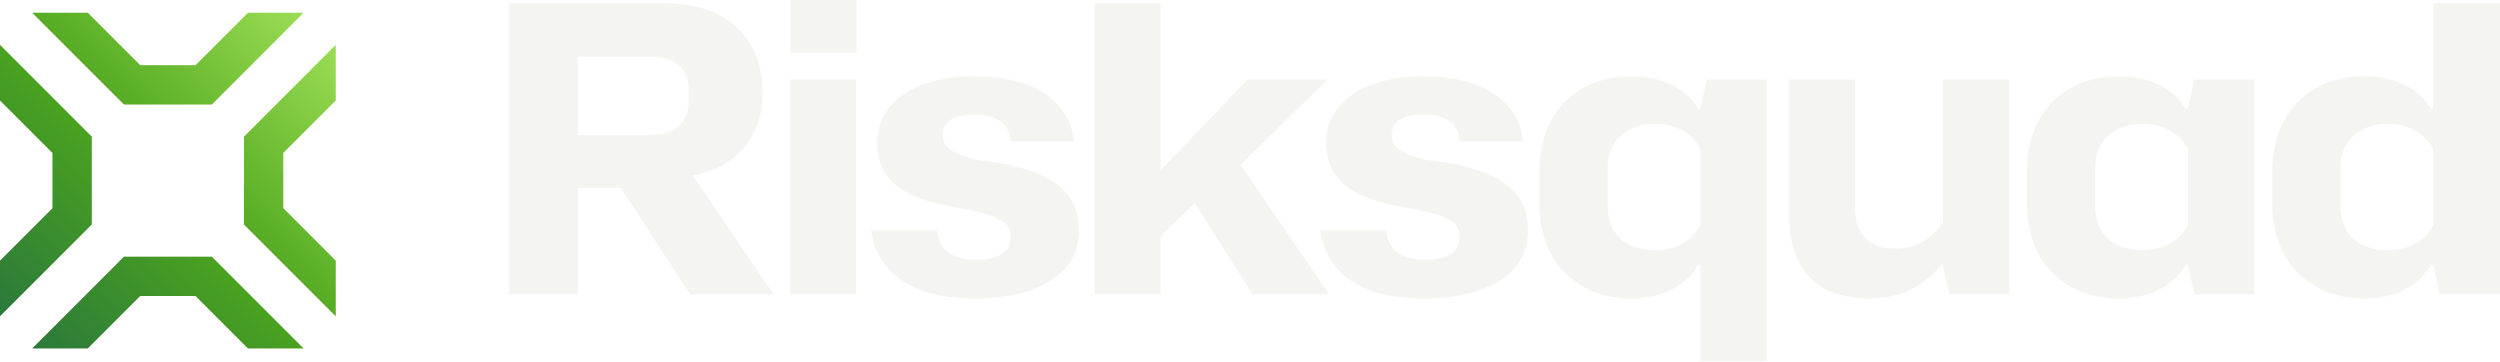
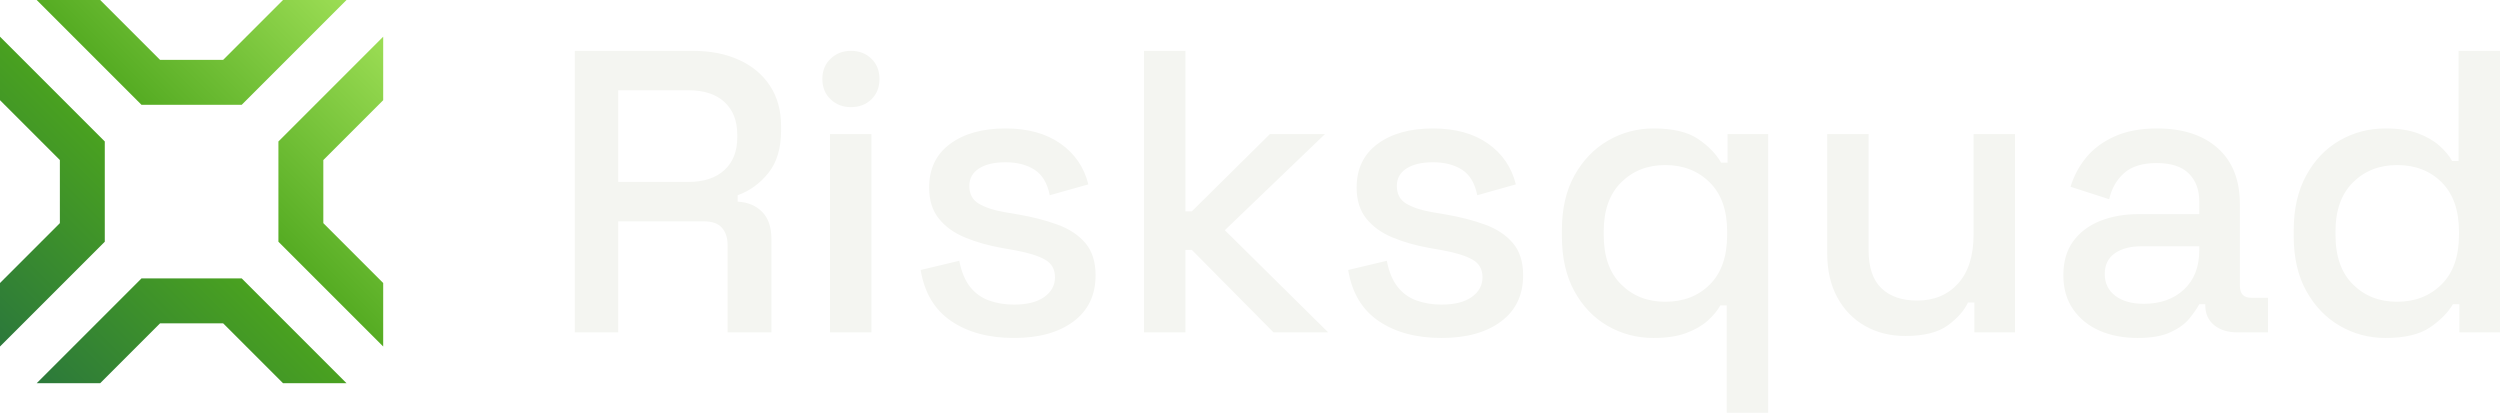
- <svg xmlns="http://www.w3.org/2000/svg" viewBox="0 0 714.82 103.27" width="714.82" height="103.27" role="img">
+ <svg xmlns="http://www.w3.org/2000/svg" viewBox="0 0 626.31 103.41" width="626.31" height="103.41" role="img">
  <defs>
    <linearGradient id="mark-gradient" x1="0" y1="1" x2="1" y2="0">
      <stop offset="0" stop-color="#28743e" />
      <stop offset="0.5" stop-color="#4da61d" />
      <stop offset="1" stop-color="#a4e35a" />
    </linearGradient>
  </defs>
-   <path fill="url(#mark-gradient)" d="M9.19 3.64L25.1 3.64L40.1 18.64L55.9 18.64L70.9 3.64L86.81 3.64L60.56 29.89L35.44 29.89ZM96 12.83L96 28.74L81 43.74L81 59.53L96 74.53L96 90.44L69.75 64.19L69.75 39.08ZM86.81 99.64L70.9 99.64L55.9 84.64L40.1 84.64L25.1 99.64L9.19 99.64L35.44 73.39L60.56 73.39ZM0 90.44L0 74.53L15 59.53L15 43.74L0 28.74L0 12.83L26.25 39.08L26.25 64.19Z" />
-   <path fill="#f4f5f1" d="M145.6 84.19L145.6 0.91L189.58 0.91Q199.06 0.91 205.29 4.11Q211.51 7.31 214.77 13.02Q218.03 18.74 218.03 26.5Q218.03 33.13 215.46 38.1Q212.88 43.07 208.37 46.15Q203.86 49.24 197.58 50.27L197.01 50.15L197.12 48.78L221.22 84.19L197.35 84.19L177.47 53.69L163.53 53.69L163.53 38.61L185.92 38.61Q191.29 38.61 194.09 36.04Q196.89 33.47 196.89 29.13L196.89 25.48Q196.89 21.13 194.04 18.68Q191.18 16.22 185.92 16.22L165.25 16.22L165.25 84.19ZM225.93 84.19L225.93 22.73L244.78 22.73L244.78 84.19ZM226.05 15.08L226.05 0L244.9 0L244.9 15.08ZM278.89 85.34Q269.3 85.34 262.9 82.82Q256.5 80.31 253.19 75.91Q249.88 71.51 249.08 65.92L267.93 65.92Q268.16 68.54 269.53 70.49Q270.9 72.43 273.3 73.34Q275.7 74.26 279.01 74.26Q284.15 74.26 286.55 72.54Q288.95 70.83 288.95 67.86Q288.95 64.66 286.55 63.17Q284.15 61.69 279.47 60.55L269.87 58.61Q262.79 57.12 258.73 54.72Q254.68 52.32 252.73 48.89Q250.79 45.47 250.79 41.01Q250.79 34.84 254.45 30.5Q258.1 26.16 264.39 23.99Q270.67 21.82 278.32 21.82Q286.78 21.82 292.89 23.93Q299 26.05 302.71 30.22Q306.43 34.39 307.11 40.44L288.95 40.44Q288.83 37.58 287.4 35.93Q285.98 34.27 283.69 33.47Q281.41 32.67 278.78 32.67Q275.81 32.67 273.7 33.36Q271.58 34.04 270.55 35.41Q269.53 36.79 269.53 38.5Q269.53 41.24 271.64 42.73Q273.75 44.21 278.55 45.58L287.92 46.95Q293.86 48.21 298.49 50.44Q303.11 52.66 305.8 56.32Q308.48 59.98 308.48 66.03Q308.48 72.31 304.71 76.6Q300.94 80.88 294.26 83.11Q287.58 85.34 278.89 85.34ZM313 84.19L313 0.91L331.85 0.91L331.85 84.19ZM358.12 84.19L339.62 54.95L353.67 45.58L380.06 84.19ZM330.48 68.77L330.71 49.81L356.75 22.73L379.6 22.73L348.3 53.35L346.81 53.12ZM407.29 85.34Q397.69 85.34 391.29 82.82Q384.89 80.31 381.58 75.91Q378.27 71.51 377.47 65.92L396.32 65.92Q396.55 68.54 397.92 70.49Q399.29 72.43 401.69 73.34Q404.09 74.26 407.4 74.26Q412.54 74.26 414.94 72.54Q417.34 70.83 417.34 67.86Q417.34 64.66 414.94 63.17Q412.54 61.69 407.86 60.55L398.26 58.61Q391.18 57.12 387.12 54.72Q383.07 52.32 381.12 48.89Q379.18 45.47 379.18 41.01Q379.18 34.84 382.84 30.5Q386.49 26.16 392.78 23.99Q399.06 21.82 406.71 21.82Q415.17 21.82 421.28 23.93Q427.39 26.05 431.1 30.22Q434.82 34.39 435.5 40.44L417.34 40.44Q417.22 37.58 415.8 35.93Q414.37 34.27 412.08 33.47Q409.8 32.67 407.17 32.67Q404.2 32.67 402.09 33.36Q399.97 34.04 398.95 35.41Q397.92 36.79 397.92 38.5Q397.92 41.24 400.03 42.73Q402.14 44.21 406.94 45.58L416.31 46.95Q422.25 48.21 426.88 50.44Q431.5 52.66 434.19 56.32Q436.87 59.98 436.87 66.03Q436.87 72.31 433.1 76.6Q429.33 80.88 422.65 83.11Q415.97 85.34 407.29 85.34ZM486.18 103.27L486.18 75.74L485.5 75.74Q483.1 80.2 478.07 82.77Q473.04 85.34 466.42 85.34Q460.36 85.34 455.51 83.34Q450.65 81.34 447.17 77.74Q443.68 74.14 441.91 69.06Q440.14 63.97 440.14 57.92L440.14 49.24Q440.14 40.9 443.34 34.79Q446.54 28.67 452.54 25.25Q458.53 21.82 466.42 21.82Q473.04 21.82 478.07 24.28Q483.1 26.73 485.5 31.07L486.18 31.07L488.01 22.73L505.14 22.73L505.14 103.27ZM473.16 71.51Q477.84 71.51 481.21 69.57Q484.58 67.63 486.18 64.2L486.18 42.61Q484.58 39.41 481.21 37.41Q477.84 35.41 473.16 35.41Q469.16 35.41 466.07 37.01Q462.99 38.61 461.33 41.3Q459.68 43.98 459.68 48.1L459.68 59.06Q459.68 62.72 461.33 65.69Q462.99 68.66 466.07 70.09Q469.16 71.51 473.16 71.51ZM574.4 22.73L574.4 84.19L557.49 84.19L555.43 75.86L554.86 75.86Q551.32 80.42 546.12 82.88Q540.93 85.34 534.53 85.34Q526.99 85.34 521.85 82.6Q516.71 79.85 514.14 74.48Q511.57 69.12 511.57 62.15L511.57 22.73L530.42 22.73L530.42 59.52Q530.42 63.17 531.73 65.8Q533.04 68.43 535.61 69.74Q538.18 71.06 541.95 71.06Q546.52 71.06 549.95 69Q553.38 66.94 555.55 63.63L555.55 22.73ZM605.81 85.34Q599.76 85.34 594.9 83.34Q590.05 81.34 586.56 77.74Q583.08 74.14 581.31 69.06Q579.54 63.97 579.54 57.92L579.54 49.24Q579.54 40.9 582.74 34.79Q585.94 28.67 591.93 25.25Q597.93 21.82 605.81 21.82Q612.44 21.82 617.41 24.28Q622.38 26.73 624.89 31.07L625.58 31.07L627.41 22.73L644.54 22.73L644.54 84.19L627.41 84.19L625.58 75.74L624.89 75.74Q622.38 80.2 617.41 82.77Q612.44 85.34 605.81 85.34ZM612.55 71.51Q617.12 71.51 620.55 69.57Q623.98 67.63 625.58 64.32L625.58 42.61Q623.98 39.41 620.55 37.41Q617.12 35.41 612.55 35.41Q608.56 35.41 605.47 37.01Q602.39 38.61 600.73 41.3Q599.07 43.98 599.07 48.1L599.07 59.06Q599.07 62.72 600.73 65.69Q602.39 68.66 605.47 70.09Q608.56 71.51 612.55 71.51ZM675.98 85.34Q669.93 85.34 665.07 83.34Q660.22 81.34 656.73 77.74Q653.25 74.14 651.48 69.06Q649.71 63.97 649.71 57.92L649.71 49.24Q649.71 40.9 652.9 34.79Q656.1 28.67 662.1 25.25Q668.1 21.82 675.98 21.82Q682.61 21.82 687.58 24.28Q692.55 26.73 695.06 31.07L695.74 31.07L695.74 0.91L714.82 0.91L714.82 84.19L697.57 84.19L695.74 75.74L695.06 75.74Q692.55 80.2 687.58 82.77Q682.61 85.34 675.98 85.34ZM682.72 71.51Q687.18 71.51 690.66 69.57Q694.15 67.63 695.74 64.32L695.74 42.61Q694.15 39.41 690.66 37.41Q687.18 35.41 682.72 35.41Q678.72 35.41 675.64 37.01Q672.55 38.61 670.9 41.3Q669.24 43.98 669.24 48.1L669.24 59.06Q669.24 62.72 670.9 65.69Q672.55 68.66 675.64 70.09Q678.72 71.51 682.72 71.51Z" />
+   <path fill="url(#mark-gradient)" d="M9.19 0L25.1 0L40.1 15L55.9 15L70.9 0L86.81 0L60.56 26.25L35.44 26.25ZM96 9.19L96 25.1L81 40.1L81 55.9L96 70.9L96 86.81L69.75 60.56L69.75 35.44ZM86.81 96L70.9 96L55.9 81L40.1 81L25.1 96L9.19 96L35.44 69.75L60.56 69.75ZM0 86.81L0 70.9L15 55.9L15 40.1L0 25.1L0 9.19L26.25 35.44L26.25 60.56Z" />
+   <path fill="#f4f5f1" d="M144 83.26L144 12.74L173.62 12.74Q180.17 12.74 185.15 15.01Q190.14 17.27 192.91 21.51Q195.68 25.74 195.68 31.58L195.68 32.69Q195.68 39.34 192.51 43.32Q189.33 47.29 184.8 48.91L184.8 50.52Q188.63 50.72 190.95 53.09Q193.26 55.45 193.26 59.89L193.26 83.26L182.28 83.26L182.28 61.4Q182.28 58.68 180.87 57.07Q179.46 55.45 176.34 55.45L154.88 55.45L154.88 83.26ZM154.88 45.58L172.41 45.58Q178.25 45.58 181.48 42.61Q184.7 39.64 184.7 34.5L184.7 33.69Q184.7 28.56 181.53 25.59Q178.35 22.61 172.41 22.61L154.88 22.61ZM207.94 83.26L207.94 33.59L218.31 33.59L218.31 83.26ZM213.17 26.84Q210.15 26.84 208.09 24.88Q206.02 22.92 206.02 19.79Q206.02 16.67 208.09 14.71Q210.15 12.74 213.17 12.74Q216.3 12.74 218.31 14.71Q220.33 16.67 220.33 19.79Q220.33 22.92 218.31 24.88Q216.3 26.84 213.17 26.84ZM254.02 84.67Q244.55 84.67 238.31 80.44Q232.06 76.21 230.65 67.64L240.32 65.33Q241.13 69.46 243.04 71.88Q244.96 74.29 247.83 75.3Q250.7 76.31 254.02 76.31Q258.96 76.31 261.63 74.39Q264.3 72.48 264.3 69.46Q264.3 66.44 261.78 65.03Q259.26 63.61 254.33 62.71L250.9 62.1Q245.86 61.2 241.73 59.48Q237.6 57.77 235.19 54.75Q232.77 51.73 232.77 46.99Q232.77 39.94 238.01 36.06Q243.24 32.18 251.91 32.18Q260.27 32.18 265.66 35.96Q271.05 39.74 272.66 46.19L262.99 48.91Q262.08 44.37 259.16 42.51Q256.24 40.65 251.91 40.65Q247.68 40.65 245.26 42.21Q242.84 43.77 242.84 46.59Q242.84 49.61 245.21 51.02Q247.58 52.43 251.61 53.14L255.13 53.74Q260.47 54.65 264.9 56.26Q269.34 57.87 271.91 60.89Q274.47 63.92 274.47 68.95Q274.47 76.41 268.93 80.54Q263.39 84.67 254.02 84.67ZM286.6 83.26L286.6 12.74L296.98 12.74L296.98 52.94L298.59 52.94L318.14 33.59L331.94 33.59L306.85 57.67L332.74 83.26L319.04 83.26L298.59 62.61L296.98 62.61L296.98 83.26ZM361.13 84.67Q351.66 84.67 345.41 80.44Q339.17 76.21 337.75 67.64L347.43 65.33Q348.23 69.46 350.15 71.88Q352.06 74.29 354.93 75.3Q357.8 76.31 361.13 76.31Q366.06 76.31 368.73 74.39Q371.4 72.48 371.4 69.46Q371.4 66.44 368.88 65.03Q366.37 63.61 361.43 62.71L358 62.1Q352.97 61.2 348.84 59.48Q344.71 57.77 342.29 54.75Q339.87 51.73 339.87 46.99Q339.87 39.94 345.11 36.06Q350.35 32.18 359.01 32.18Q367.37 32.18 372.76 35.96Q378.15 39.74 379.76 46.19L370.09 48.91Q369.19 44.37 366.26 42.51Q363.34 40.65 359.01 40.65Q354.78 40.65 352.36 42.21Q349.94 43.77 349.94 46.59Q349.94 49.61 352.31 51.02Q354.68 52.43 358.71 53.14L362.23 53.74Q367.57 54.65 372.01 56.26Q376.44 57.87 379.01 60.89Q381.58 63.92 381.58 68.95Q381.58 76.41 376.04 80.54Q370.5 84.67 361.13 84.67ZM432.59 103.41L432.59 76.51L430.98 76.51Q429.87 78.52 427.76 80.39Q425.64 82.25 422.37 83.46Q419.09 84.67 414.26 84.67Q408.01 84.67 402.77 81.65Q397.53 78.63 394.41 72.93Q391.29 67.24 391.29 59.18L391.29 57.67Q391.29 49.61 394.46 43.92Q397.64 38.23 402.87 35.21Q408.11 32.18 414.26 32.18Q421.51 32.18 425.39 34.8Q429.27 37.42 431.18 40.75L432.79 40.75L432.79 33.59L442.97 33.59L442.97 103.41ZM417.18 75.6Q424.03 75.6 428.36 71.27Q432.69 66.94 432.69 58.88L432.69 57.97Q432.69 50.01 428.31 45.68Q423.93 41.35 417.18 41.35Q410.53 41.35 406.15 45.68Q401.77 50.01 401.77 57.97L401.77 58.88Q401.77 66.94 406.15 71.27Q410.53 75.6 417.18 75.6ZM477.3 84.17Q471.66 84.17 467.23 81.65Q462.79 79.13 460.28 74.49Q457.76 69.86 457.76 63.41L457.76 33.59L468.13 33.59L468.13 62.71Q468.13 69.16 471.36 72.23Q474.58 75.3 480.32 75.3Q486.67 75.3 490.55 71.02Q494.43 66.74 494.43 58.68L494.43 33.59L504.8 33.59L504.8 83.26L494.63 83.26L494.63 75.8L493.02 75.8Q491.61 78.83 487.98 81.5Q484.35 84.17 477.3 84.17ZM535.55 84.67Q530.21 84.67 526.03 82.86Q521.85 81.04 519.39 77.52Q516.92 73.99 516.92 68.95Q516.92 63.82 519.39 60.44Q521.85 57.07 526.13 55.35Q530.42 53.64 535.86 53.64L550.97 53.64L550.97 50.42Q550.97 46.09 548.35 43.47Q545.73 40.85 540.29 40.85Q534.95 40.85 532.13 43.37Q529.31 45.88 528.4 49.91L518.73 46.79Q519.94 42.76 522.61 39.49Q525.28 36.21 529.71 34.2Q534.14 32.18 540.39 32.18Q550.06 32.18 555.6 37.12Q561.14 42.06 561.14 51.12L561.14 71.57Q561.14 74.6 563.96 74.6L568.19 74.6L568.19 83.26L560.44 83.26Q556.91 83.26 554.69 81.45Q552.48 79.63 552.48 76.51L552.48 76.21L550.97 76.21Q550.16 77.72 548.55 79.73Q546.94 81.75 543.81 83.21Q540.69 84.67 535.55 84.67ZM537.07 76.11Q543.31 76.11 547.14 72.53Q550.97 68.95 550.97 62.71L550.97 61.7L536.46 61.7Q532.33 61.7 529.81 63.46Q527.29 65.23 527.29 68.65Q527.29 72.08 529.91 74.09Q532.53 76.11 537.07 76.11ZM597.6 84.67Q591.45 84.67 586.21 81.65Q580.97 78.63 577.8 72.93Q574.63 67.24 574.63 59.18L574.63 57.67Q574.63 49.71 577.75 43.97Q580.87 38.23 586.11 35.21Q591.35 32.18 597.6 32.18Q602.43 32.18 605.71 33.39Q608.98 34.6 611.09 36.47Q613.21 38.33 614.32 40.34L615.93 40.34L615.93 12.74L626.31 12.74L626.31 83.26L616.13 83.26L616.13 76.21L614.52 76.21Q612.61 79.43 608.73 82.05Q604.85 84.67 597.6 84.67ZM600.52 75.6Q607.27 75.6 611.65 71.27Q616.03 66.94 616.03 58.88L616.03 57.97Q616.03 50.01 611.7 45.68Q607.37 41.35 600.52 41.35Q593.87 41.35 589.49 45.68Q585.1 50.01 585.1 57.97L585.1 58.88Q585.1 66.94 589.49 71.27Q593.87 75.6 600.52 75.6Z" />
</svg>
